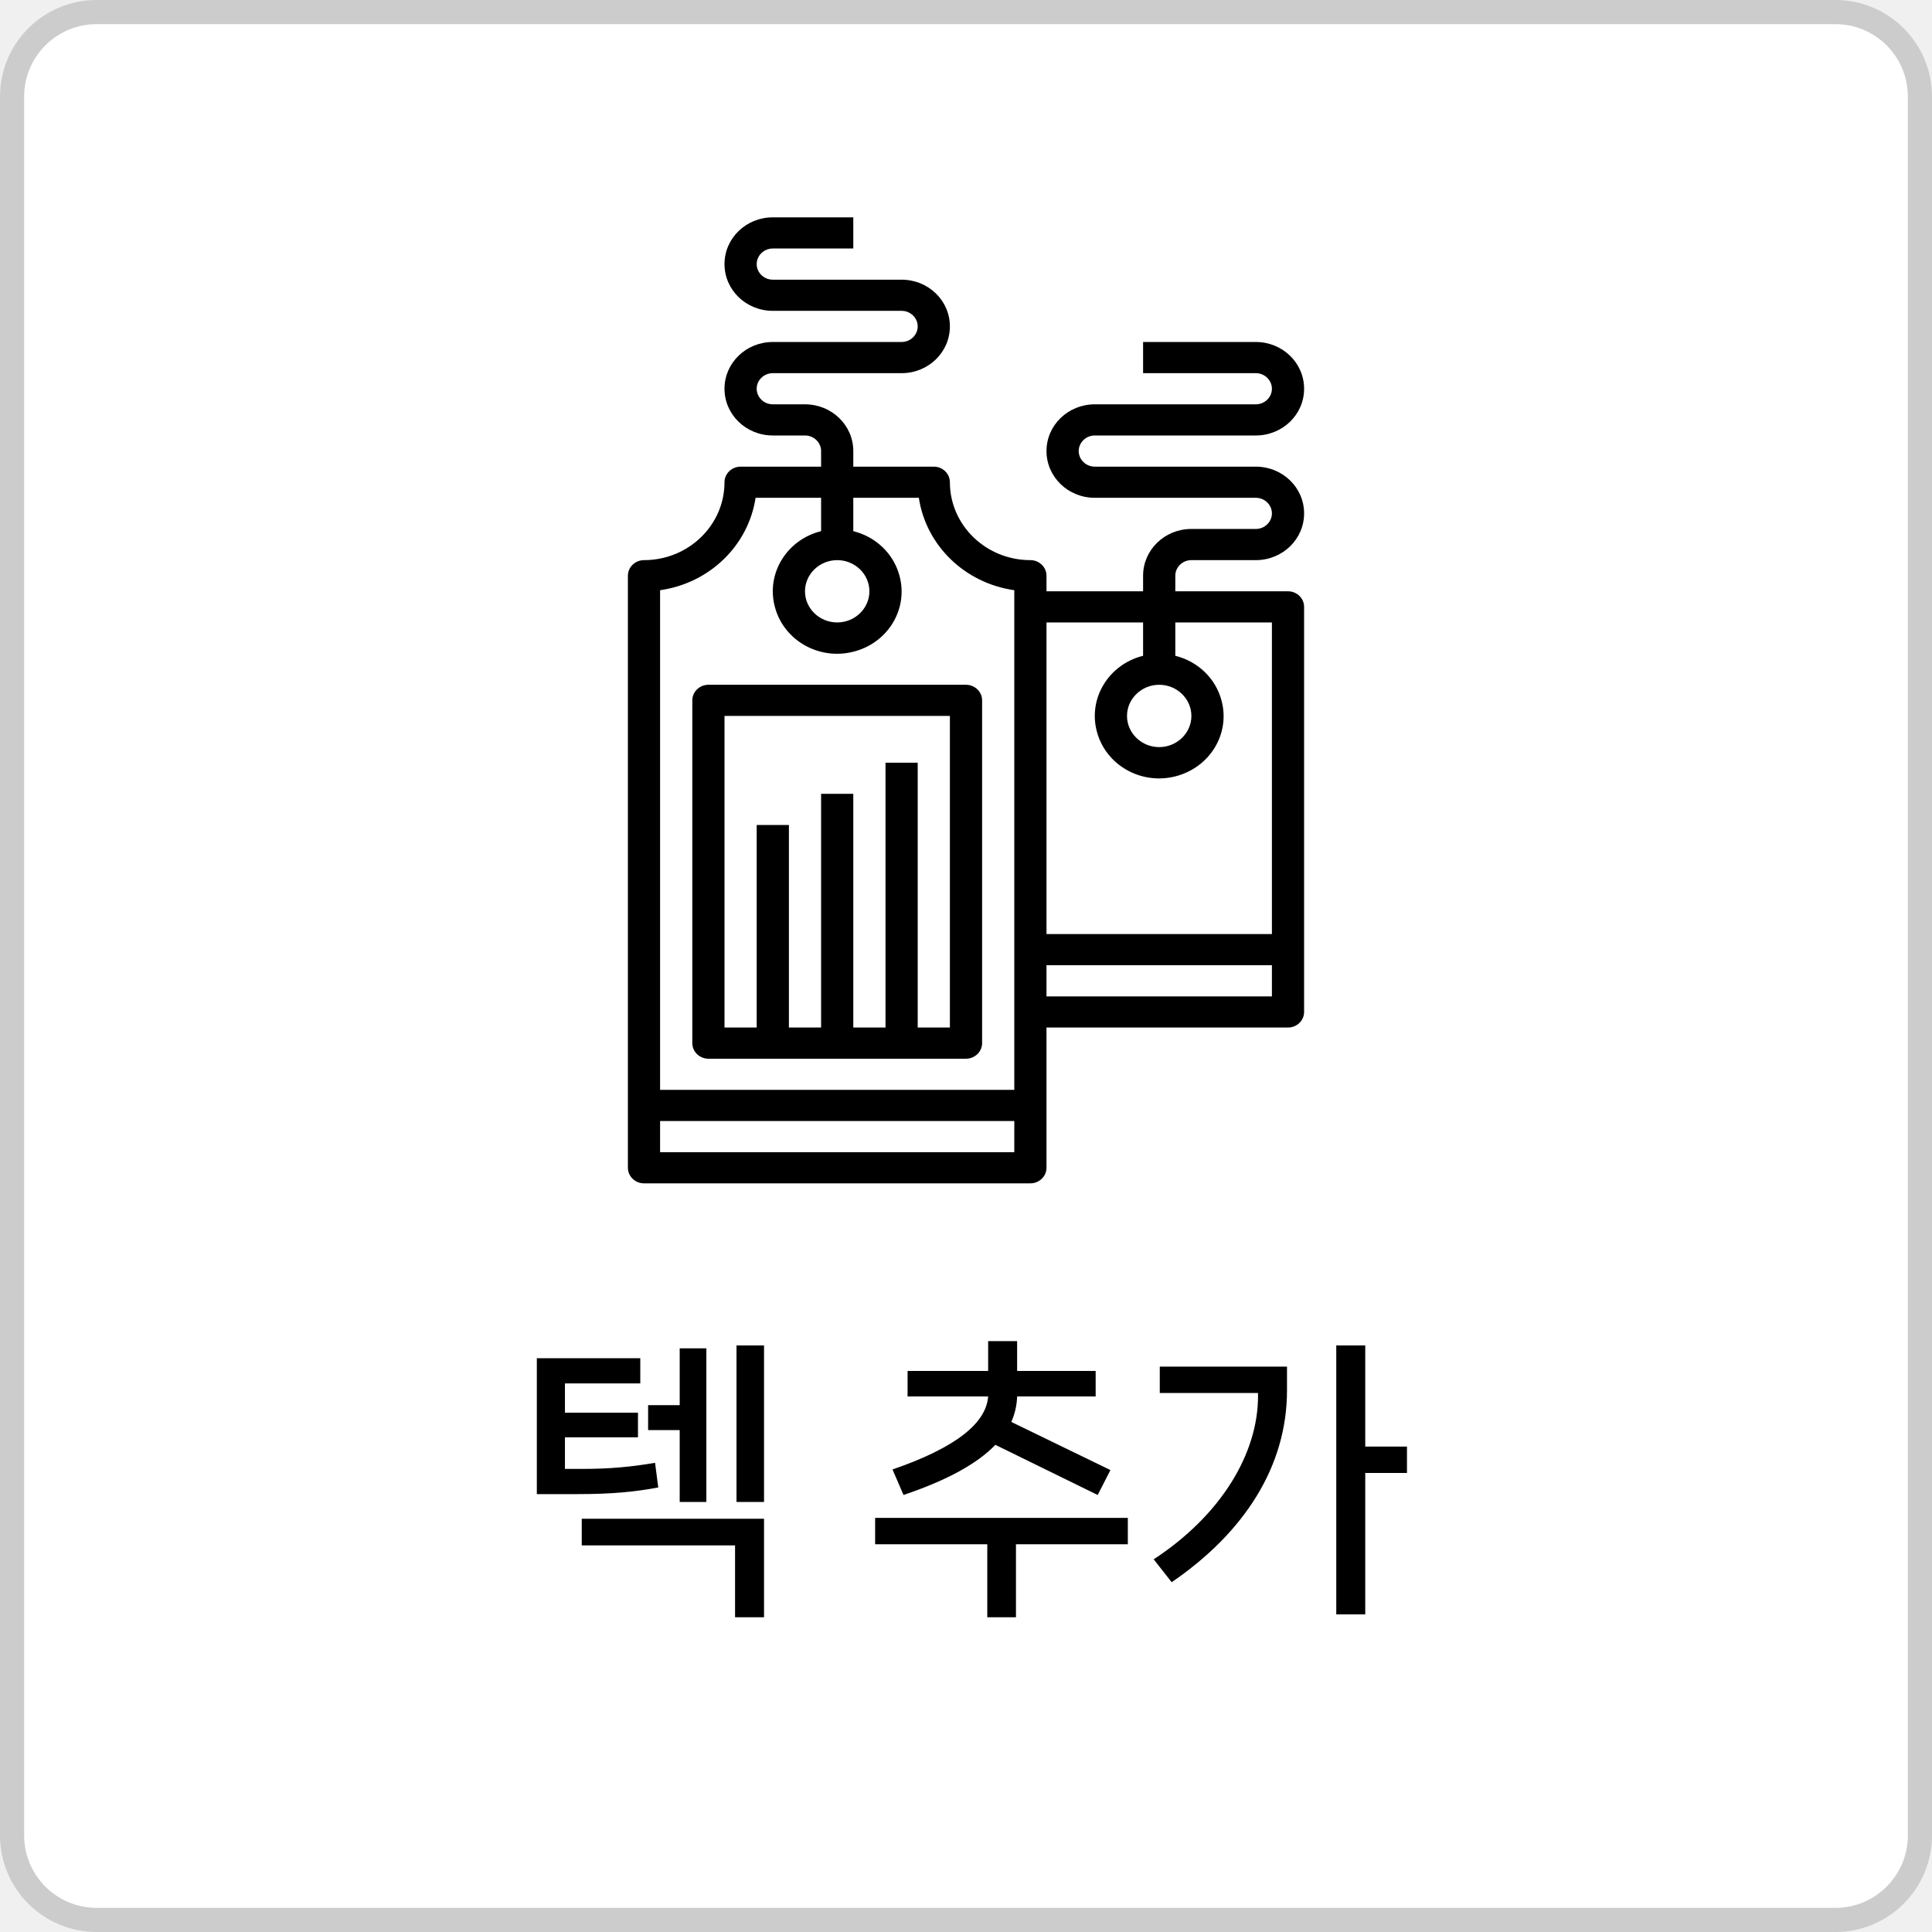
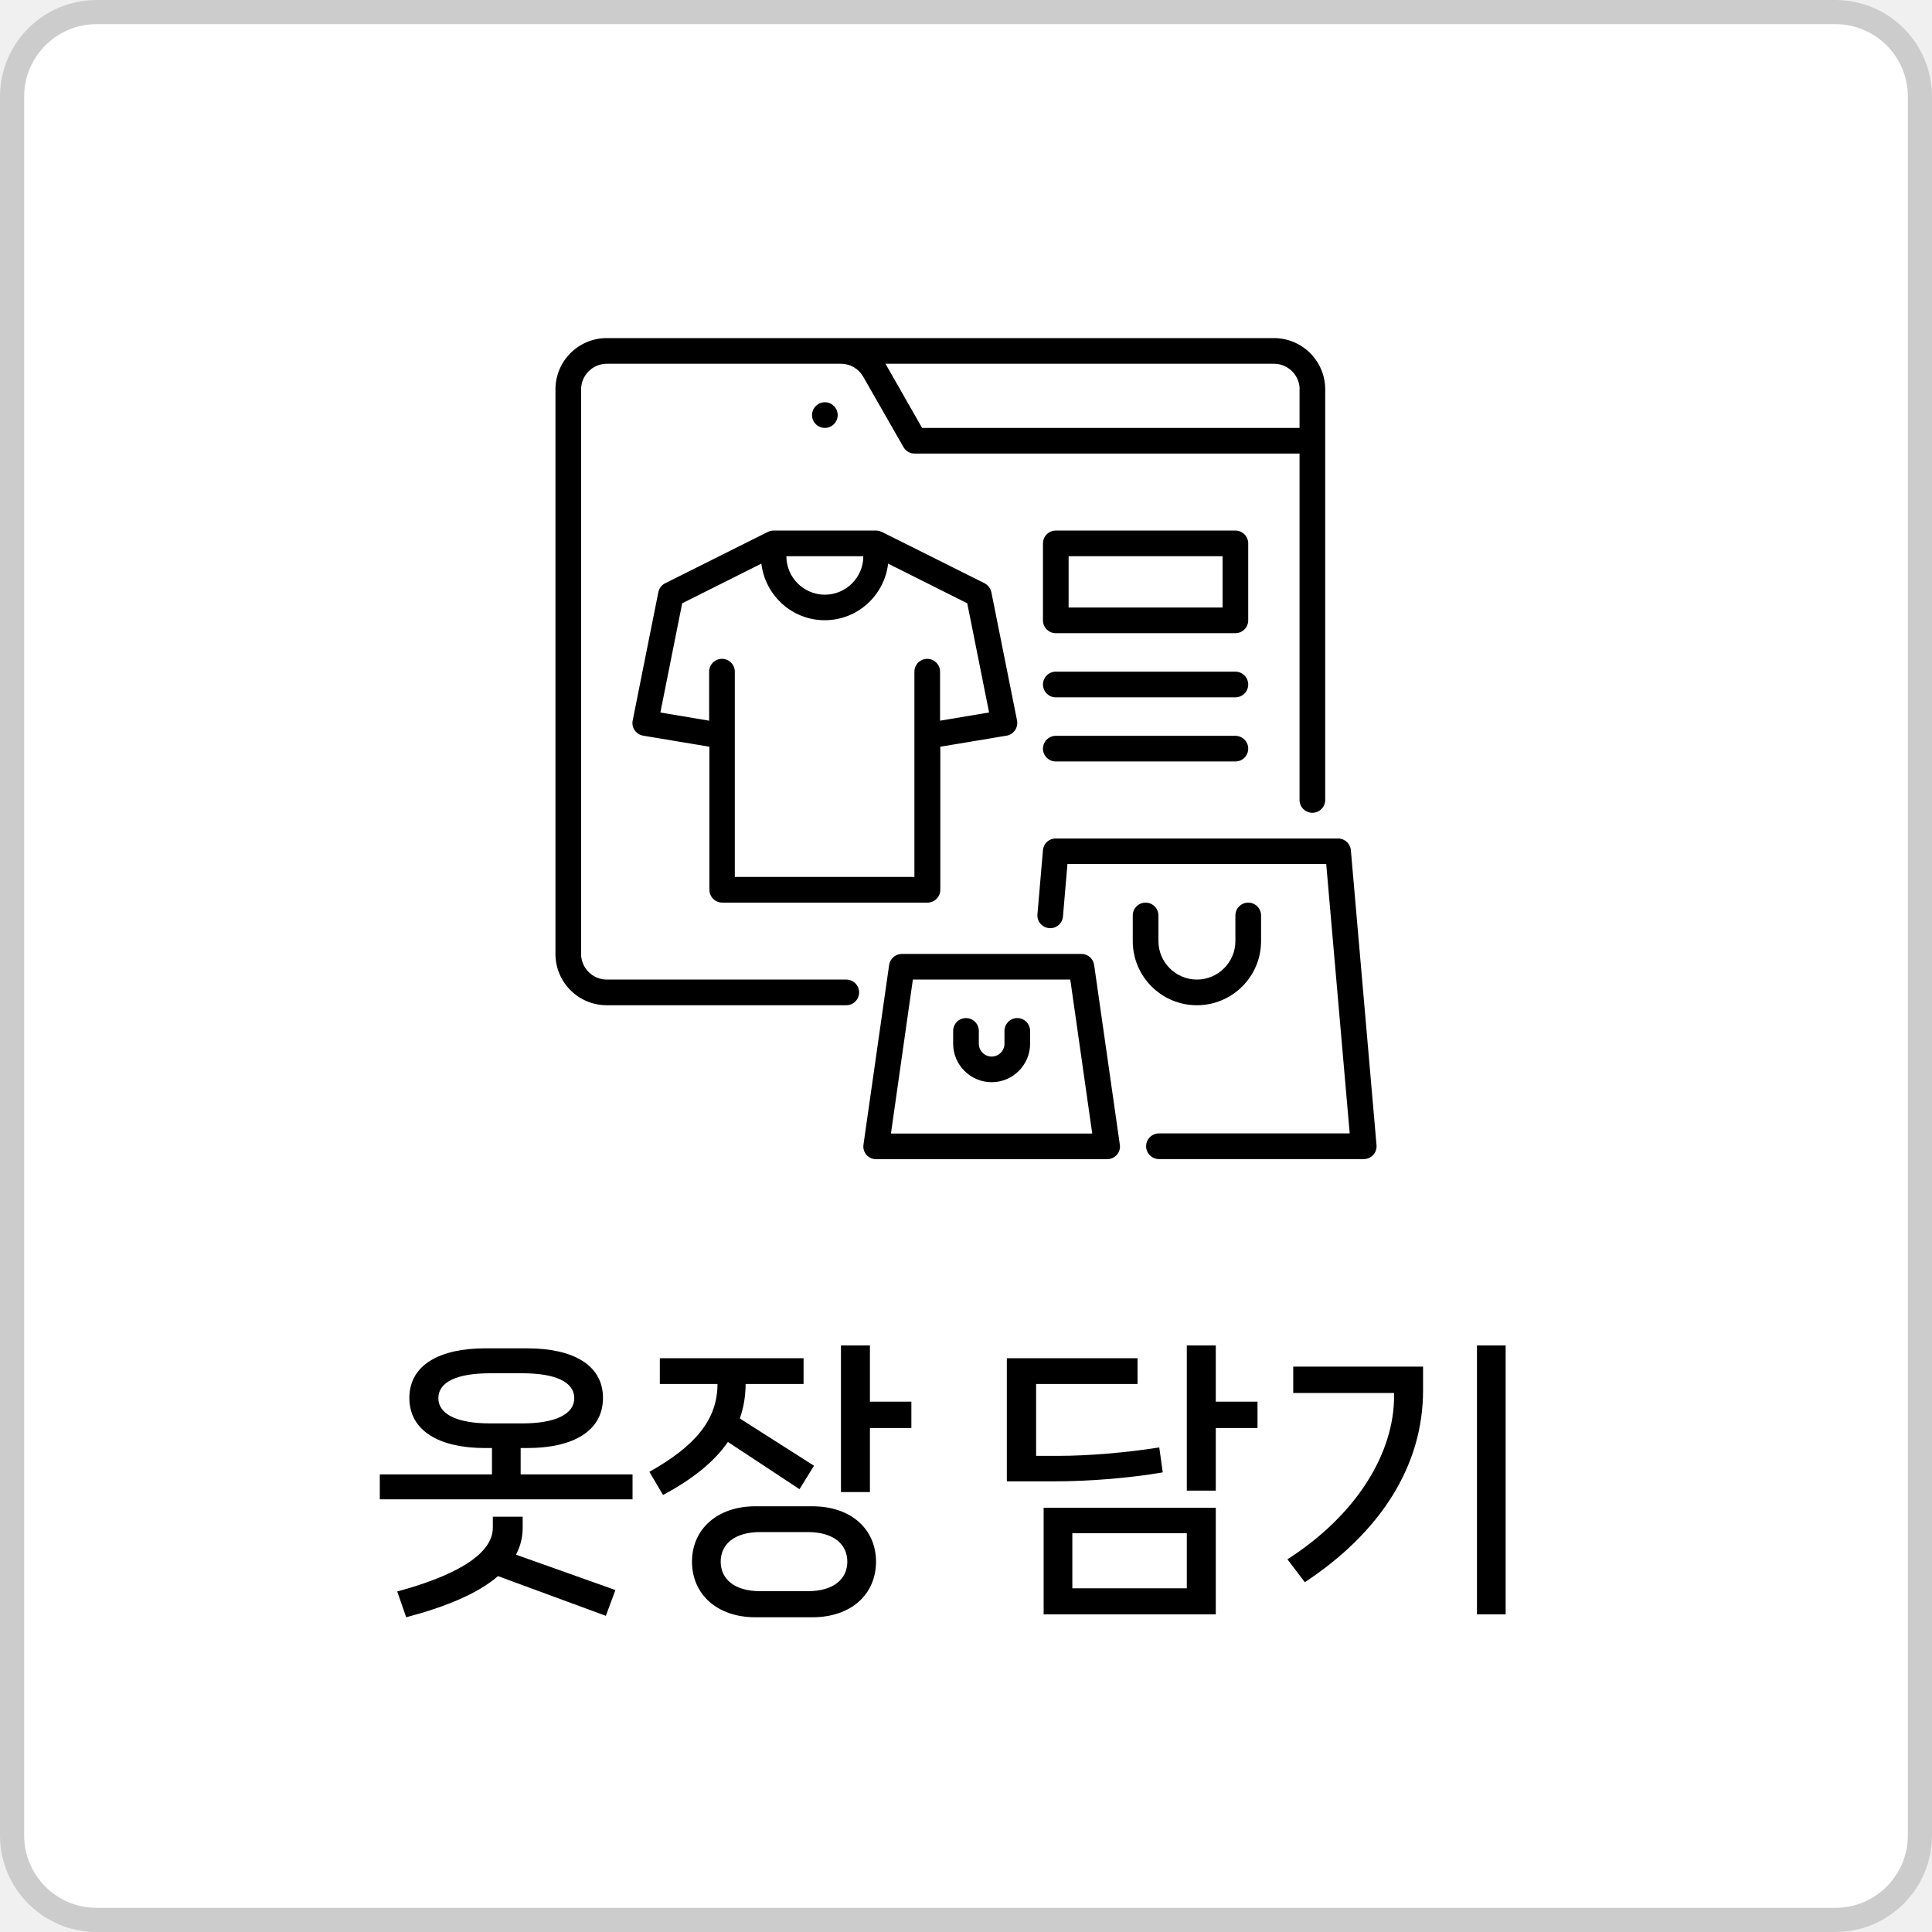
<svg xmlns="http://www.w3.org/2000/svg" width="80" height="80" viewBox="0 0 80 80" fill="none">
  <rect x="0.5" y="0.5" width="79" height="79" rx="3.5" fill="white" stroke="#CCCCCC" />
-   <path d="M30.497 62.192V55.712H31.637V62.192H30.497ZM29.249 62.192H28.145V59.216H26.837V58.184H28.145V55.832H29.249V62.192ZM27.125 60.572L27.257 61.592C26.309 61.772 25.349 61.868 23.909 61.868H22.229V56.24H26.513V57.284H23.393V58.496H26.417V59.516H23.393V60.824H24.137C25.241 60.824 26.141 60.74 27.125 60.572ZM30.437 63.992H24.089V62.888H31.637V66.968H30.437V63.992ZM37.413 61.904L36.957 60.848C39.597 59.936 40.833 58.928 40.917 57.824H37.581V56.768H40.917V55.532H42.117V56.768H45.369V57.824H42.117C42.105 58.196 42.021 58.544 41.877 58.88L45.981 60.872L45.453 61.904L41.217 59.828C40.461 60.608 39.225 61.292 37.413 61.904ZM36.237 62.852H46.701V63.944H42.069V66.968H40.881V63.944H36.237V62.852ZM56.532 59.9H58.26V60.992H56.532V66.848H55.332V55.712H56.532V59.9ZM52.092 57.68H48.024V56.588H53.292V57.572C53.292 60.728 51.516 63.464 48.516 65.516L47.772 64.568C50.592 62.72 52.092 60.164 52.092 57.812V57.68Z" fill="black" />
-   <path d="M49.333 23.194H52C53.107 23.194 54 22.329 54 21.258C54 20.187 53.107 19.323 52 19.323H45.333C44.967 19.323 44.667 19.032 44.667 18.677C44.667 18.323 44.967 18.032 45.333 18.032H52C53.107 18.032 54 17.168 54 16.097C54 15.026 53.107 14.161 52 14.161H47.333V15.452H52C52.367 15.452 52.667 15.742 52.667 16.097C52.667 16.452 52.367 16.742 52 16.742H45.333C44.227 16.742 43.333 17.607 43.333 18.677C43.333 19.748 44.227 20.613 45.333 20.613H52C52.367 20.613 52.667 20.903 52.667 21.258C52.667 21.613 52.367 21.903 52 21.903H49.333C48.227 21.903 47.333 22.768 47.333 23.839V24.484H43.333V23.839C43.333 23.484 43.033 23.194 42.667 23.194C40.827 23.194 39.333 21.748 39.333 19.968C39.333 19.613 39.033 19.323 38.667 19.323H35.333V18.677C35.333 17.607 34.44 16.742 33.333 16.742H32C31.633 16.742 31.333 16.452 31.333 16.097C31.333 15.742 31.633 15.452 32 15.452H37.333C38.44 15.452 39.333 14.587 39.333 13.516C39.333 12.445 38.44 11.581 37.333 11.581H32C31.633 11.581 31.333 11.29 31.333 10.935C31.333 10.581 31.633 10.29 32 10.29H35.333V9H32C30.893 9 30 9.865 30 10.935C30 12.007 30.893 12.871 32 12.871H37.333C37.7 12.871 38 13.161 38 13.516C38 13.871 37.7 14.161 37.333 14.161H32C30.893 14.161 30 15.026 30 16.097C30 17.168 30.893 18.032 32 18.032H33.333C33.7 18.032 34 18.323 34 18.677V19.323H30.667C30.3 19.323 30 19.613 30 19.968C30 21.748 28.507 23.194 26.667 23.194C26.3 23.194 26 23.484 26 23.839V48.355C26 48.71 26.3 49 26.667 49H42.667C43.033 49 43.333 48.71 43.333 48.355V42.548H53.333C53.7 42.548 54 42.258 54 41.903V25.129C54 24.774 53.7 24.484 53.333 24.484H48.667V23.839C48.667 23.484 48.967 23.194 49.333 23.194ZM31.287 20.613H34V21.994C32.573 22.348 31.713 23.755 32.087 25.136C32.453 26.516 33.907 27.348 35.333 26.987C36.76 26.632 37.62 25.226 37.247 23.845C37.007 22.936 36.273 22.226 35.333 21.994V20.613H38.047C38.347 22.593 39.953 24.148 42 24.439V45.129H27.333V24.439C29.38 24.148 30.987 22.593 31.287 20.613ZM34.667 23.194C35.4 23.194 36 23.774 36 24.484C36 25.194 35.4 25.774 34.667 25.774C33.933 25.774 33.333 25.194 33.333 24.484C33.333 23.774 33.933 23.194 34.667 23.194ZM27.333 47.71V46.419H42V47.71H27.333ZM43.333 41.258V39.968H52.667V41.258H43.333ZM52.667 25.774V38.677H43.333V25.774H47.333V27.155C45.907 27.51 45.047 28.916 45.42 30.297C45.787 31.677 47.24 32.51 48.667 32.148C50.093 31.787 50.953 30.387 50.58 29.006C50.34 28.097 49.607 27.387 48.667 27.155V25.774H52.667ZM48 28.355C48.733 28.355 49.333 28.936 49.333 29.645C49.333 30.355 48.733 30.936 48 30.936C47.267 30.936 46.667 30.355 46.667 29.645C46.667 28.936 47.267 28.355 48 28.355Z" fill="black" />
-   <path d="M29.333 43.839H40C40.367 43.839 40.667 43.548 40.667 43.194V29C40.667 28.645 40.367 28.355 40 28.355H29.333C28.967 28.355 28.667 28.645 28.667 29V43.194C28.667 43.548 28.967 43.839 29.333 43.839ZM30 29.645H39.333V42.548H38V31.581H36.667V42.548H35.333V32.871H34V42.548H32.667V34.161H31.333V42.548H30V29.645Z" fill="black" />
+   <path d="M21.559 59.96V61.052H26.192V62.084H15.727V61.052H20.372V59.96H20.084C18.212 59.96 16.951 59.264 16.951 57.884C16.951 56.516 18.212 55.832 20.084 55.832H21.835C23.72 55.832 24.968 56.516 24.968 57.884C24.968 59.264 23.72 59.96 21.835 59.96H21.559ZM18.151 57.896C18.151 58.556 18.919 58.94 20.299 58.94H21.631C23 58.94 23.779 58.556 23.779 57.896C23.779 57.224 23 56.864 21.631 56.864H20.299C18.919 56.864 18.151 57.224 18.151 57.896ZM21.643 62.804V63.26C21.643 63.668 21.547 64.028 21.367 64.376L25.483 65.84L25.087 66.908L20.623 65.264C19.759 66.008 18.404 66.548 16.82 66.968L16.448 65.9C18.715 65.288 20.407 64.412 20.407 63.26V62.804H21.643ZM36.022 55.712V58.04H37.738V59.132H36.022V61.784H34.822V55.712H36.022ZM33.106 61.664L30.142 59.708C29.578 60.524 28.69 61.244 27.454 61.904L26.89 60.944C28.798 59.876 29.71 58.772 29.71 57.308H27.322V56.24H33.274V57.308H30.874C30.874 57.812 30.79 58.292 30.634 58.736L33.706 60.692L33.106 61.664ZM31.282 62.372H33.634C35.254 62.372 36.274 63.332 36.274 64.664C36.274 66.008 35.254 66.968 33.634 66.968H31.282C29.686 66.968 28.654 66.008 28.654 64.664C28.654 63.332 29.686 62.372 31.282 62.372ZM31.486 65.888H33.442C34.534 65.888 35.086 65.372 35.086 64.664C35.086 63.956 34.534 63.44 33.442 63.44H31.486C30.394 63.44 29.842 63.956 29.842 64.664C29.842 65.372 30.394 65.888 31.486 65.888ZM50.343 58.04H52.071V59.132H50.343V61.724H49.143V55.712H50.343V58.04ZM48.003 59.936L48.147 60.968C46.815 61.196 45.171 61.34 43.611 61.34H41.691V56.24H47.103V57.308H42.903V60.284H43.827C45.063 60.284 46.623 60.152 48.003 59.936ZM50.343 66.848H43.215V62.432H50.343V66.848ZM49.143 63.488H44.403V65.768H49.143V63.488ZM61.158 66.848V55.712H62.346V66.848H61.158ZM57.726 57.68H53.55V56.588H58.926V57.572C58.926 60.728 57.126 63.476 54.03 65.516L53.31 64.568C56.19 62.72 57.726 60.164 57.726 57.812V57.68Z" fill="black" />
+   <path d="M35.043 40.562H25.125C24.541 40.562 24.062 40.084 24.062 39.5V16.125C24.062 15.541 24.541 15.062 25.125 15.062H34.825C35.202 15.062 35.558 15.27 35.744 15.599L37.412 18.516C37.508 18.68 37.683 18.781 37.874 18.781H53.811V33.125C53.811 33.417 54.05 33.656 54.342 33.656C54.635 33.656 54.874 33.417 54.874 33.125V16.125C54.874 14.951 53.923 14 52.749 14H25.125C23.951 14 23 14.951 23 16.125V39.5C23 40.674 23.951 41.625 25.125 41.625H35.043C35.335 41.625 35.574 41.386 35.574 41.094C35.574 40.802 35.335 40.562 35.043 40.562ZM53.811 16.125V17.719H38.182L36.669 15.068C36.669 15.068 36.669 15.068 36.669 15.062H52.754C53.338 15.062 53.816 15.541 53.816 16.125H53.811ZM56.999 47.421C57.009 47.57 56.961 47.718 56.86 47.825C56.76 47.936 56.616 47.995 56.467 47.995H47.989C47.697 47.995 47.458 47.756 47.458 47.463C47.458 47.171 47.697 46.932 47.989 46.932H55.888L54.916 35.776H44.201L44.015 37.949C43.989 38.241 43.734 38.459 43.442 38.432C43.15 38.406 42.932 38.151 42.958 37.858L43.187 35.202C43.208 34.926 43.442 34.719 43.718 34.719H55.405C55.681 34.719 55.91 34.931 55.936 35.202L56.999 47.421ZM44.78 39.5H37.343C37.078 39.5 36.854 39.697 36.817 39.957L35.755 47.394C35.733 47.548 35.776 47.703 35.877 47.819C35.978 47.936 36.127 48 36.281 48H45.843C45.997 48 46.146 47.931 46.246 47.819C46.347 47.703 46.395 47.548 46.369 47.394L45.306 39.957C45.269 39.697 45.046 39.5 44.78 39.5ZM36.892 46.938L37.8 40.562H44.318L45.227 46.938H36.892ZM42.655 42.688V43.219C42.655 44.095 41.938 44.812 41.062 44.812C40.185 44.812 39.468 44.095 39.468 43.219V42.688C39.468 42.395 39.707 42.156 39.999 42.156C40.291 42.156 40.531 42.395 40.531 42.688V43.219C40.531 43.511 40.77 43.75 41.062 43.75C41.354 43.75 41.593 43.511 41.593 43.219V42.688C41.593 42.395 41.832 42.156 42.124 42.156C42.416 42.156 42.655 42.395 42.655 42.688ZM47.968 37.906V38.969C47.968 39.845 48.685 40.562 49.561 40.562C50.438 40.562 51.155 39.845 51.155 38.969V37.906C51.155 37.614 51.394 37.375 51.686 37.375C51.978 37.375 52.218 37.614 52.218 37.906V38.969C52.218 40.435 51.028 41.625 49.561 41.625C48.095 41.625 46.905 40.435 46.905 38.969V37.906C46.905 37.614 47.144 37.375 47.437 37.375C47.729 37.375 47.968 37.614 47.968 37.906ZM34.156 17.719C33.864 17.719 33.624 17.48 33.624 17.188C33.624 16.895 33.864 16.656 34.156 16.656C34.448 16.656 34.687 16.895 34.687 17.188C34.687 17.48 34.448 17.719 34.156 17.719ZM29.906 37.375H38.406C38.698 37.375 38.937 37.136 38.937 36.844V30.92L41.678 30.463C41.821 30.442 41.944 30.357 42.029 30.24C42.108 30.123 42.14 29.975 42.114 29.837L41.051 24.524C41.019 24.365 40.913 24.227 40.77 24.152L36.52 22.027C36.461 22.001 36.36 21.969 36.281 21.969H32.031C31.962 21.969 31.866 21.99 31.792 22.027L27.542 24.152C27.393 24.227 27.292 24.365 27.26 24.524L26.198 29.837C26.171 29.98 26.198 30.123 26.283 30.24C26.363 30.357 26.49 30.437 26.634 30.463L29.375 30.92V36.844C29.375 37.136 29.614 37.375 29.906 37.375ZM35.749 23.031C35.749 23.908 35.032 24.625 34.156 24.625C33.279 24.625 32.562 23.908 32.562 23.031H35.749ZM27.345 29.502L28.248 24.981L31.526 23.339C31.686 24.657 32.796 25.682 34.151 25.682C35.505 25.682 36.621 24.657 36.775 23.339L40.052 24.981L40.956 29.502L38.926 29.842V27.812C38.926 27.52 38.687 27.281 38.395 27.281C38.103 27.281 37.864 27.52 37.864 27.812V36.312H30.427V27.812C30.427 27.52 30.188 27.281 29.895 27.281C29.603 27.281 29.364 27.52 29.364 27.812V29.842L27.335 29.502H27.345ZM51.686 22.5C51.686 22.208 51.447 21.969 51.155 21.969H43.718C43.426 21.969 43.187 22.208 43.187 22.5V25.688C43.187 25.98 43.426 26.219 43.718 26.219H51.155C51.447 26.219 51.686 25.98 51.686 25.688V22.5ZM50.624 25.156H44.249V23.031H50.624V25.156ZM51.686 28.344C51.686 28.636 51.447 28.875 51.155 28.875H43.718C43.426 28.875 43.187 28.636 43.187 28.344C43.187 28.052 43.426 27.812 43.718 27.812H51.155C51.447 27.812 51.686 28.052 51.686 28.344ZM51.686 31C51.686 31.292 51.447 31.531 51.155 31.531H43.718C43.426 31.531 43.187 31.292 43.187 31C43.187 30.708 43.426 30.469 43.718 30.469H51.155C51.447 30.469 51.686 30.708 51.686 31Z" fill="black" />
</svg>
